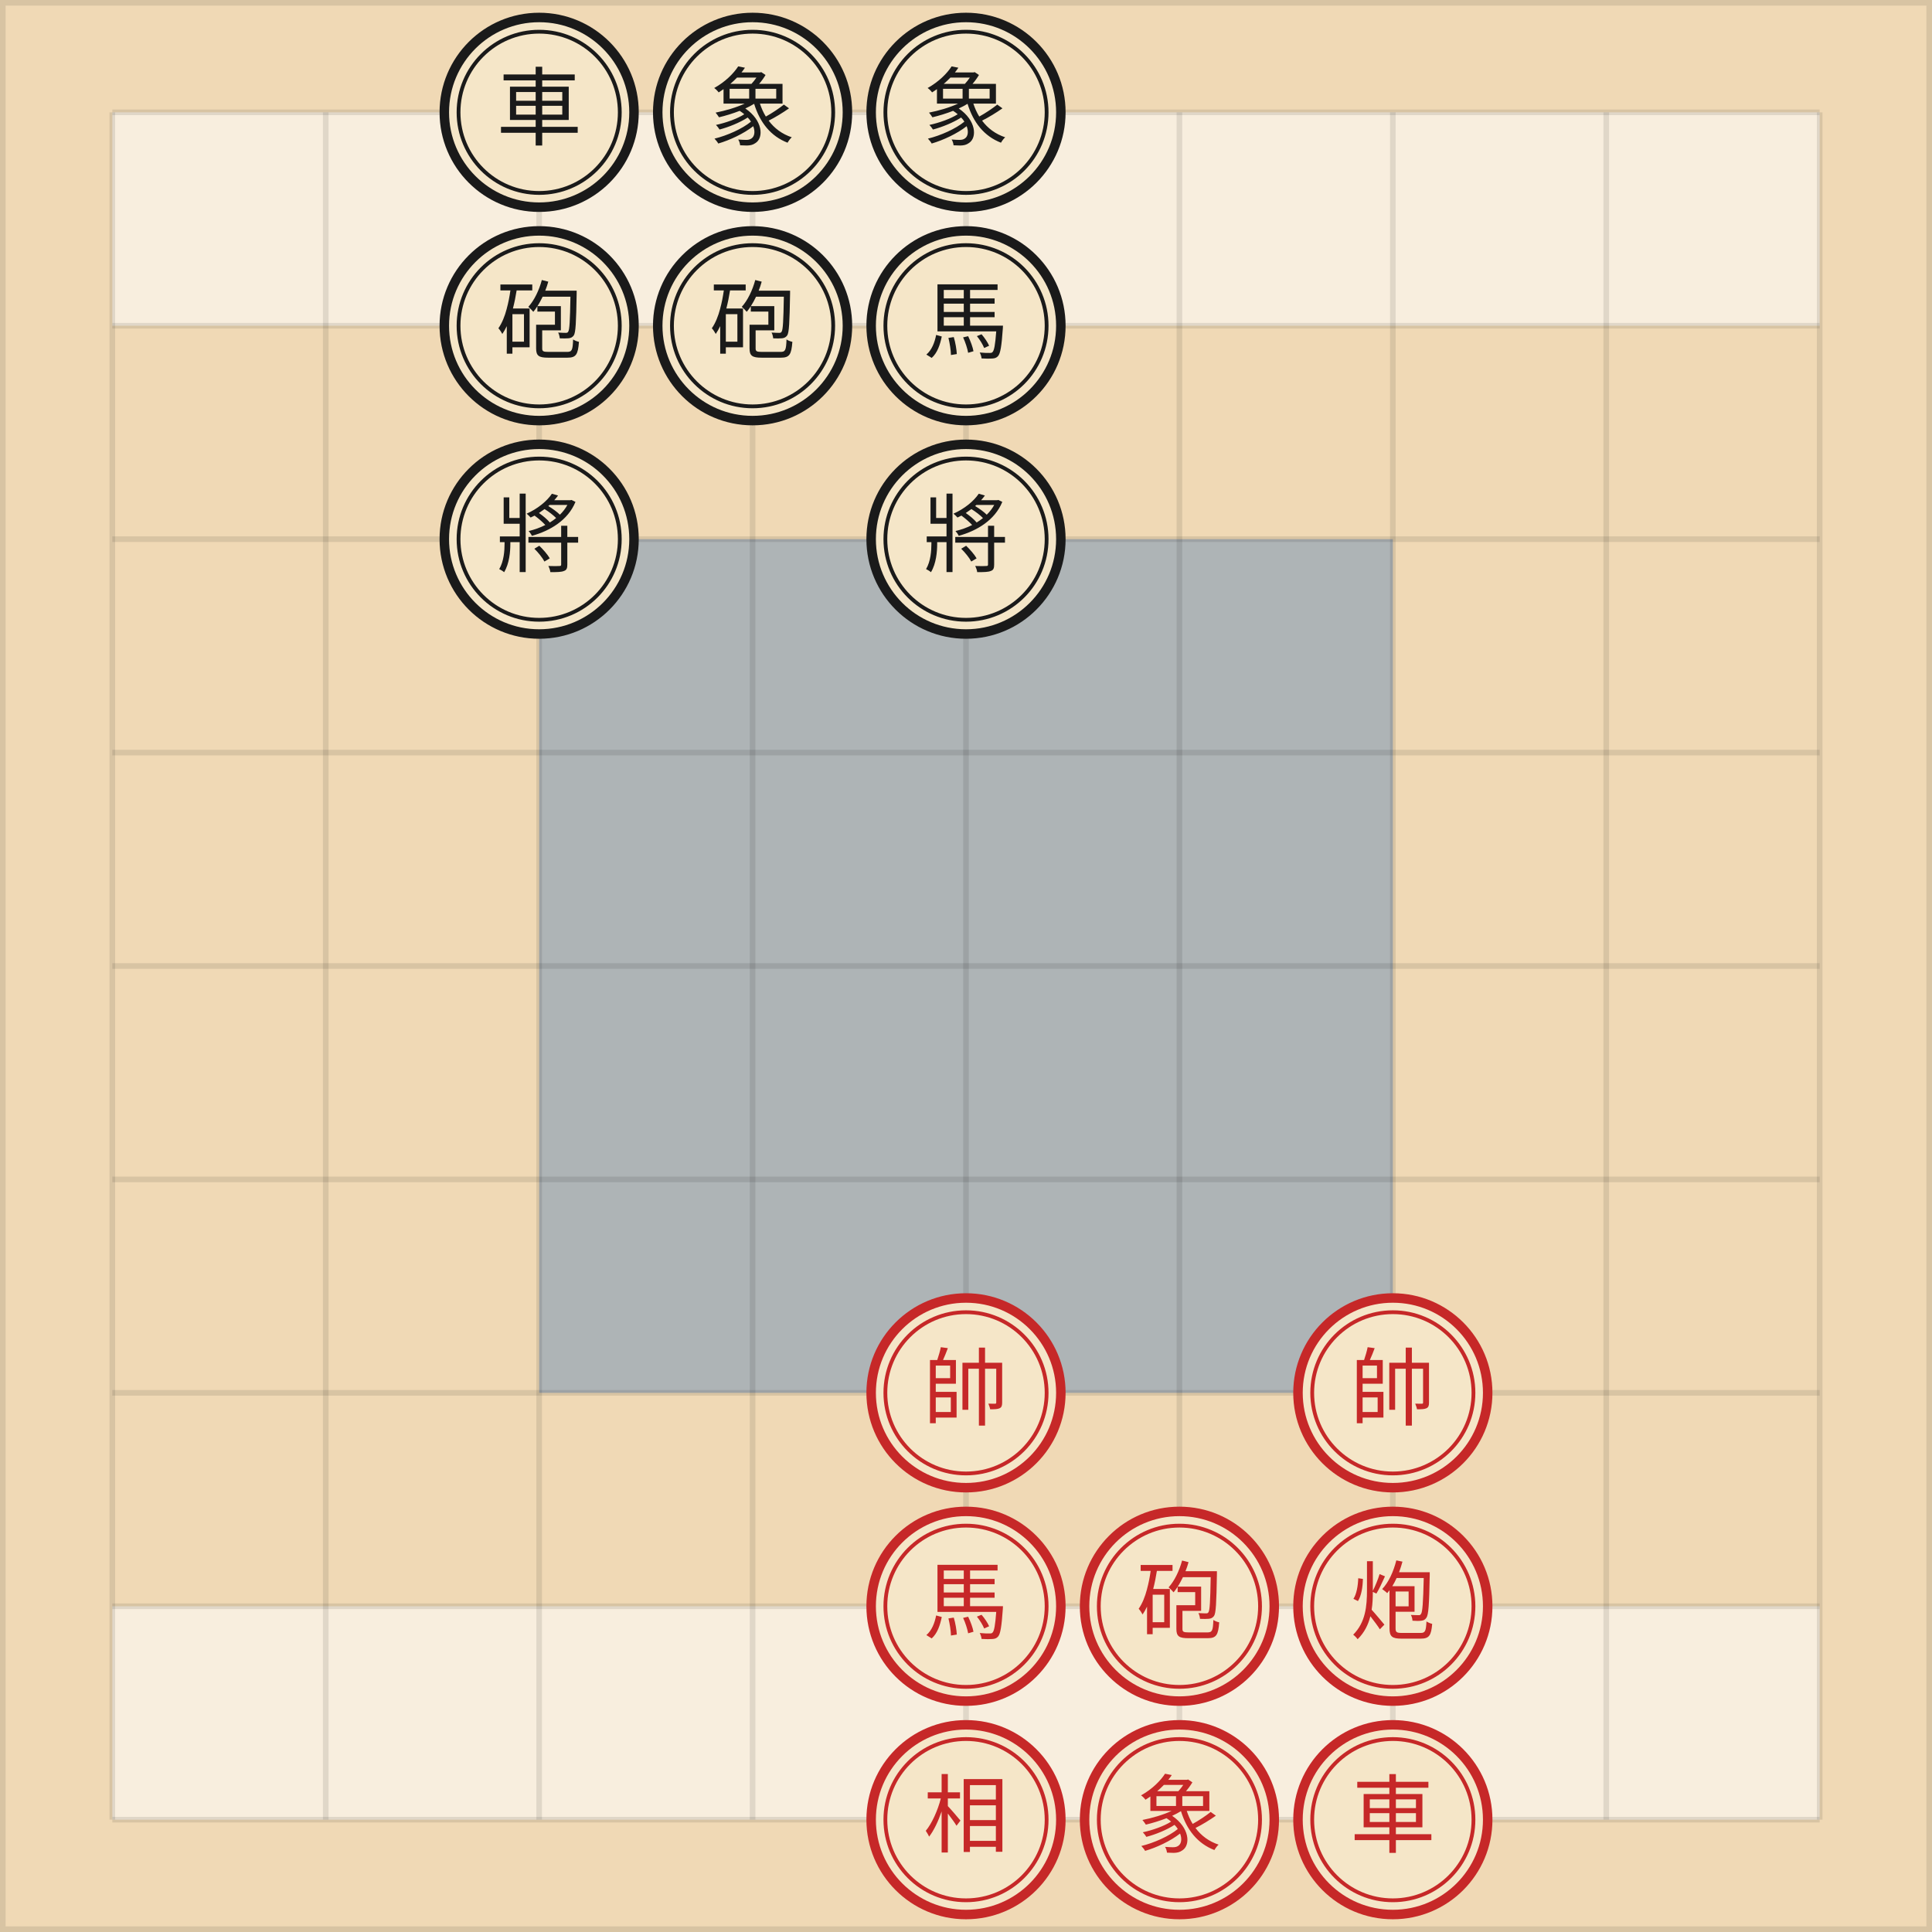
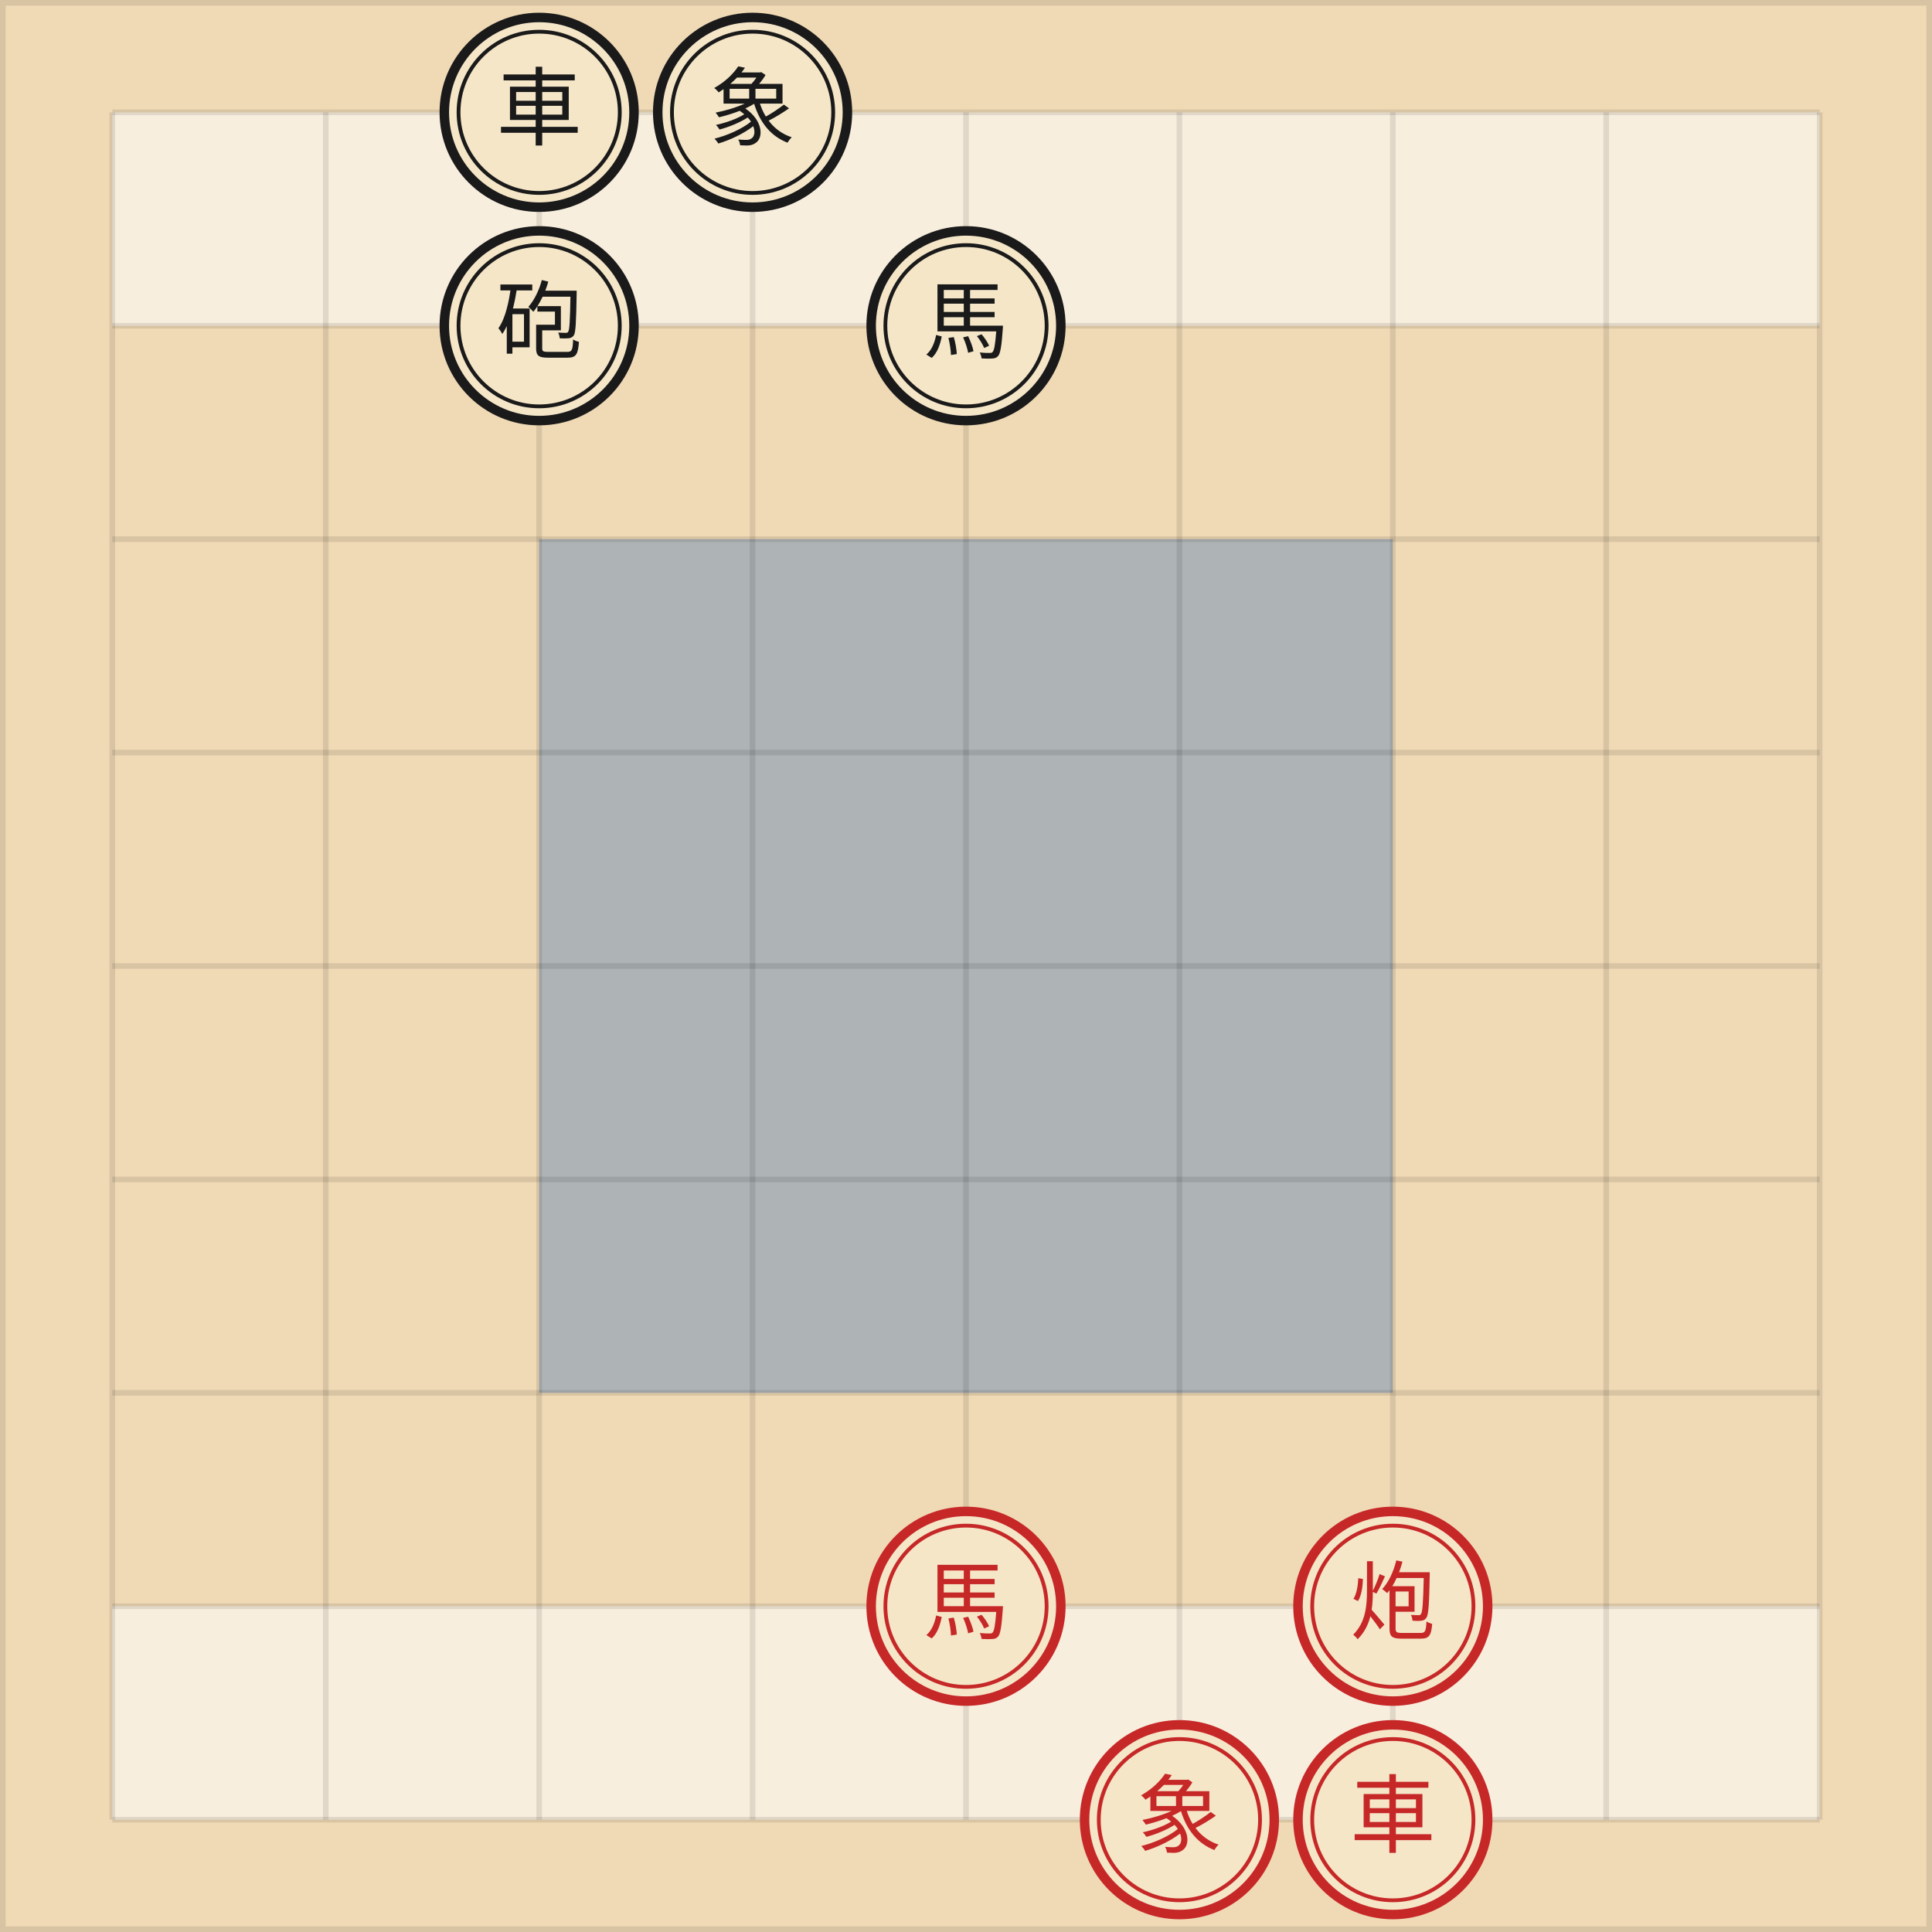
<svg xmlns="http://www.w3.org/2000/svg" viewBox="0 0 344 344" width="344" height="344">
  <defs>
    <symbol id="piece-mce-xiangqi-fairy-bR" viewBox="0 0 45 45">
      <circle cx="22.5" cy="22.5" r="20" fill="#f5e6c8" stroke="#1a1a1a" stroke-width="2" />
      <circle cx="22.5" cy="22.5" r="17" fill="none" stroke="#1a1a1a" stroke-width="0.8" />
      <text x="22.5" y="28" text-anchor="middle" font-size="18" font-family="serif" fill="#1a1a1a">車</text>
    </symbol>
    <symbol id="piece-mce-xiangqi-fairy-bB" viewBox="0 0 45 45">
      <circle cx="22.5" cy="22.5" r="20" fill="#f5e6c8" stroke="#1a1a1a" stroke-width="2" />
      <circle cx="22.5" cy="22.5" r="17" fill="none" stroke="#1a1a1a" stroke-width="0.8" />
      <text x="22.5" y="28" text-anchor="middle" font-size="18" font-family="serif" fill="#1a1a1a">象</text>
    </symbol>
-     <symbol id="piece-mce-xiangqi-fairy-bE" viewBox="0 0 45 45">
-       <circle cx="22.5" cy="22.5" r="20" fill="#f5e6c8" stroke="#1a1a1a" stroke-width="2" />
-       <circle cx="22.5" cy="22.5" r="17" fill="none" stroke="#1a1a1a" stroke-width="0.8" />
-       <text x="22.5" y="28" text-anchor="middle" font-size="18" font-family="serif" fill="#1a1a1a">象</text>
-     </symbol>
    <symbol id="piece-mce-xiangqi-fairy-bC" viewBox="0 0 45 45">
-       <circle cx="22.5" cy="22.5" r="20" fill="#f5e6c8" stroke="#1a1a1a" stroke-width="2" />
-       <circle cx="22.5" cy="22.5" r="17" fill="none" stroke="#1a1a1a" stroke-width="0.8" />
-       <text x="22.5" y="28" text-anchor="middle" font-size="18" font-family="serif" fill="#1a1a1a">砲</text>
-     </symbol>
-     <symbol id="piece-mce-xiangqi-fairy-bV" viewBox="0 0 45 45">
      <circle cx="22.5" cy="22.5" r="20" fill="#f5e6c8" stroke="#1a1a1a" stroke-width="2" />
      <circle cx="22.5" cy="22.5" r="17" fill="none" stroke="#1a1a1a" stroke-width="0.8" />
      <text x="22.5" y="28" text-anchor="middle" font-size="18" font-family="serif" fill="#1a1a1a">砲</text>
    </symbol>
    <symbol id="piece-mce-xiangqi-fairy-bN" viewBox="0 0 45 45">
      <circle cx="22.5" cy="22.5" r="20" fill="#f5e6c8" stroke="#1a1a1a" stroke-width="2" />
      <circle cx="22.5" cy="22.5" r="17" fill="none" stroke="#1a1a1a" stroke-width="0.8" />
      <text x="22.5" y="28" text-anchor="middle" font-size="18" font-family="serif" fill="#1a1a1a">馬</text>
    </symbol>
-     <symbol id="piece-mce-xiangqi-fairy-bK" viewBox="0 0 45 45">
-       <circle cx="22.5" cy="22.5" r="20" fill="#f5e6c8" stroke="#1a1a1a" stroke-width="2" />
-       <circle cx="22.5" cy="22.5" r="17" fill="none" stroke="#1a1a1a" stroke-width="0.8" />
-       <text x="22.5" y="28" text-anchor="middle" font-size="18" font-family="serif" fill="#1a1a1a">將</text>
-     </symbol>
-     <symbol id="piece-mce-xiangqi-fairy-wK" viewBox="0 0 45 45">
-       <circle cx="22.5" cy="22.5" r="20" fill="#f5e6c8" stroke="#c62828" stroke-width="2" />
-       <circle cx="22.5" cy="22.5" r="17" fill="none" stroke="#c62828" stroke-width="0.8" />
-       <text x="22.5" y="28" text-anchor="middle" font-size="18" font-family="serif" fill="#c62828">帥</text>
-     </symbol>
    <symbol id="piece-mce-xiangqi-fairy-wN" viewBox="0 0 45 45">
      <circle cx="22.5" cy="22.5" r="20" fill="#f5e6c8" stroke="#c62828" stroke-width="2" />
      <circle cx="22.5" cy="22.5" r="17" fill="none" stroke="#c62828" stroke-width="0.8" />
      <text x="22.5" y="28" text-anchor="middle" font-size="18" font-family="serif" fill="#c62828">馬</text>
    </symbol>
-     <symbol id="piece-mce-xiangqi-fairy-wV" viewBox="0 0 45 45">
-       <circle cx="22.5" cy="22.5" r="20" fill="#f5e6c8" stroke="#c62828" stroke-width="2" />
-       <circle cx="22.5" cy="22.5" r="17" fill="none" stroke="#c62828" stroke-width="0.8" />
-       <text x="22.5" y="28" text-anchor="middle" font-size="18" font-family="serif" fill="#c62828">砲</text>
-     </symbol>
    <symbol id="piece-mce-xiangqi-fairy-wC" viewBox="0 0 45 45">
      <circle cx="22.5" cy="22.5" r="20" fill="#f5e6c8" stroke="#c62828" stroke-width="2" />
      <circle cx="22.5" cy="22.5" r="17" fill="none" stroke="#c62828" stroke-width="0.8" />
      <text x="22.5" y="28" text-anchor="middle" font-size="18" font-family="serif" fill="#c62828">炮</text>
-     </symbol>
-     <symbol id="piece-mce-xiangqi-fairy-wE" viewBox="0 0 45 45">
-       <circle cx="22.5" cy="22.5" r="20" fill="#f5e6c8" stroke="#c62828" stroke-width="2" />
-       <circle cx="22.5" cy="22.5" r="17" fill="none" stroke="#c62828" stroke-width="0.8" />
-       <text x="22.5" y="28" text-anchor="middle" font-size="18" font-family="serif" fill="#c62828">相</text>
    </symbol>
    <symbol id="piece-mce-xiangqi-fairy-wB" viewBox="0 0 45 45">
      <circle cx="22.5" cy="22.5" r="20" fill="#f5e6c8" stroke="#c62828" stroke-width="2" />
      <circle cx="22.5" cy="22.5" r="17" fill="none" stroke="#c62828" stroke-width="0.8" />
      <text x="22.5" y="28" text-anchor="middle" font-size="18" font-family="serif" fill="#c62828">象</text>
    </symbol>
    <symbol id="piece-mce-xiangqi-fairy-wR" viewBox="0 0 45 45">
      <circle cx="22.5" cy="22.5" r="20" fill="#f5e6c8" stroke="#c62828" stroke-width="2" />
      <circle cx="22.5" cy="22.5" r="17" fill="none" stroke="#c62828" stroke-width="0.8" />
      <text x="22.5" y="28" text-anchor="middle" font-size="18" font-family="serif" fill="#c62828">車</text>
    </symbol>
  </defs>
  <rect x="0" y="0" width="344" height="344" fill="#f0d9b5" pointer-events="none" />
  <rect x="96" y="96" width="152" height="152" fill="#6b8fb8" opacity="0.5" pointer-events="none" />
  <rect x="20" y="20" width="304" height="38" fill="#ffffff" opacity="0.55" pointer-events="none" />
  <rect x="20" y="286" width="304" height="38" fill="#ffffff" opacity="0.55" pointer-events="none" />
  <rect x="0" y="0" width="344" height="344" fill="none" stroke="rgba(0,0,0,0.1)" stroke-width="2" pointer-events="none" />
  <g stroke="rgba(0,0,0,0.1)" stroke-width="1" pointer-events="none">
    <line x1="20" y1="20" x2="324" y2="20" pointer-events="none" />
    <line x1="20" y1="58" x2="324" y2="58" pointer-events="none" />
    <line x1="20" y1="96" x2="324" y2="96" pointer-events="none" />
    <line x1="20" y1="134" x2="324" y2="134" pointer-events="none" />
    <line x1="20" y1="172" x2="324" y2="172" pointer-events="none" />
    <line x1="20" y1="210" x2="324" y2="210" pointer-events="none" />
    <line x1="20" y1="248" x2="324" y2="248" pointer-events="none" />
    <line x1="20" y1="286" x2="324" y2="286" pointer-events="none" />
    <line x1="20" y1="324" x2="324" y2="324" pointer-events="none" />
    <line x1="20" y1="20" x2="20" y2="324" pointer-events="none" />
    <line x1="58" y1="20" x2="58" y2="324" pointer-events="none" />
    <line x1="96" y1="20" x2="96" y2="324" pointer-events="none" />
    <line x1="134" y1="20" x2="134" y2="324" pointer-events="none" />
    <line x1="172" y1="20" x2="172" y2="324" pointer-events="none" />
    <line x1="210" y1="20" x2="210" y2="324" pointer-events="none" />
    <line x1="248" y1="20" x2="248" y2="324" pointer-events="none" />
    <line x1="286" y1="20" x2="286" y2="324" pointer-events="none" />
    <line x1="324" y1="20" x2="324" y2="324" pointer-events="none" />
  </g>
  <g fill="transparent" pointer-events="all">
    <circle cx="20" cy="20" r="15.2" class="board-cell" data-sq="a9" />
    <circle cx="58" cy="20" r="15.2" class="board-cell" data-sq="b9" />
    <circle cx="96" cy="20" r="15.2" class="board-cell" data-sq="c9" />
    <circle cx="134" cy="20" r="15.2" class="board-cell" data-sq="d9" />
    <circle cx="172" cy="20" r="15.2" class="board-cell" data-sq="e9" />
    <circle cx="210" cy="20" r="15.2" class="board-cell" data-sq="f9" />
    <circle cx="248" cy="20" r="15.2" class="board-cell" data-sq="g9" />
    <circle cx="286" cy="20" r="15.2" class="board-cell" data-sq="h9" />
    <circle cx="324" cy="20" r="15.2" class="board-cell" data-sq="i9" />
    <circle cx="20" cy="58" r="15.2" class="board-cell" data-sq="a8" />
    <circle cx="58" cy="58" r="15.2" class="board-cell" data-sq="b8" />
    <circle cx="96" cy="58" r="15.2" class="board-cell" data-sq="c8" />
    <circle cx="134" cy="58" r="15.2" class="board-cell" data-sq="d8" />
    <circle cx="172" cy="58" r="15.2" class="board-cell" data-sq="e8" />
    <circle cx="210" cy="58" r="15.2" class="board-cell" data-sq="f8" />
    <circle cx="248" cy="58" r="15.2" class="board-cell" data-sq="g8" />
    <circle cx="286" cy="58" r="15.2" class="board-cell" data-sq="h8" />
    <circle cx="324" cy="58" r="15.2" class="board-cell" data-sq="i8" />
    <circle cx="20" cy="96" r="15.2" class="board-cell" data-sq="a7" />
    <circle cx="58" cy="96" r="15.2" class="board-cell" data-sq="b7" />
    <circle cx="96" cy="96" r="15.2" class="board-cell" data-sq="c7" />
    <circle cx="134" cy="96" r="15.2" class="board-cell" data-sq="d7" />
    <circle cx="172" cy="96" r="15.2" class="board-cell" data-sq="e7" />
    <circle cx="210" cy="96" r="15.2" class="board-cell" data-sq="f7" />
    <circle cx="248" cy="96" r="15.2" class="board-cell" data-sq="g7" />
    <circle cx="286" cy="96" r="15.2" class="board-cell" data-sq="h7" />
    <circle cx="324" cy="96" r="15.2" class="board-cell" data-sq="i7" />
    <circle cx="20" cy="134" r="15.2" class="board-cell" data-sq="a6" />
    <circle cx="58" cy="134" r="15.2" class="board-cell" data-sq="b6" />
    <circle cx="96" cy="134" r="15.2" class="board-cell" data-sq="c6" />
    <circle cx="134" cy="134" r="15.2" class="board-cell" data-sq="d6" />
    <circle cx="172" cy="134" r="15.2" class="board-cell" data-sq="e6" />
    <circle cx="210" cy="134" r="15.2" class="board-cell" data-sq="f6" />
    <circle cx="248" cy="134" r="15.2" class="board-cell" data-sq="g6" />
    <circle cx="286" cy="134" r="15.2" class="board-cell" data-sq="h6" />
    <circle cx="324" cy="134" r="15.2" class="board-cell" data-sq="i6" />
    <circle cx="20" cy="172" r="15.2" class="board-cell" data-sq="a5" />
    <circle cx="58" cy="172" r="15.2" class="board-cell" data-sq="b5" />
    <circle cx="96" cy="172" r="15.2" class="board-cell" data-sq="c5" />
    <circle cx="134" cy="172" r="15.2" class="board-cell" data-sq="d5" />
    <circle cx="172" cy="172" r="15.2" class="board-cell" data-sq="e5" />
    <circle cx="210" cy="172" r="15.2" class="board-cell" data-sq="f5" />
    <circle cx="248" cy="172" r="15.2" class="board-cell" data-sq="g5" />
    <circle cx="286" cy="172" r="15.2" class="board-cell" data-sq="h5" />
    <circle cx="324" cy="172" r="15.2" class="board-cell" data-sq="i5" />
    <circle cx="20" cy="210" r="15.2" class="board-cell" data-sq="a4" />
    <circle cx="58" cy="210" r="15.2" class="board-cell" data-sq="b4" />
    <circle cx="96" cy="210" r="15.2" class="board-cell" data-sq="c4" />
    <circle cx="134" cy="210" r="15.2" class="board-cell" data-sq="d4" />
    <circle cx="172" cy="210" r="15.2" class="board-cell" data-sq="e4" />
    <circle cx="210" cy="210" r="15.2" class="board-cell" data-sq="f4" />
    <circle cx="248" cy="210" r="15.2" class="board-cell" data-sq="g4" />
    <circle cx="286" cy="210" r="15.2" class="board-cell" data-sq="h4" />
    <circle cx="324" cy="210" r="15.2" class="board-cell" data-sq="i4" />
    <circle cx="20" cy="248" r="15.2" class="board-cell" data-sq="a3" />
    <circle cx="58" cy="248" r="15.2" class="board-cell" data-sq="b3" />
    <circle cx="96" cy="248" r="15.2" class="board-cell" data-sq="c3" />
    <circle cx="134" cy="248" r="15.2" class="board-cell" data-sq="d3" />
    <circle cx="172" cy="248" r="15.2" class="board-cell" data-sq="e3" />
    <circle cx="210" cy="248" r="15.2" class="board-cell" data-sq="f3" />
    <circle cx="248" cy="248" r="15.2" class="board-cell" data-sq="g3" />
    <circle cx="286" cy="248" r="15.2" class="board-cell" data-sq="h3" />
    <circle cx="324" cy="248" r="15.2" class="board-cell" data-sq="i3" />
    <circle cx="20" cy="286" r="15.2" class="board-cell" data-sq="a2" />
    <circle cx="58" cy="286" r="15.2" class="board-cell" data-sq="b2" />
    <circle cx="96" cy="286" r="15.2" class="board-cell" data-sq="c2" />
    <circle cx="134" cy="286" r="15.2" class="board-cell" data-sq="d2" />
    <circle cx="172" cy="286" r="15.2" class="board-cell" data-sq="e2" />
    <circle cx="210" cy="286" r="15.2" class="board-cell" data-sq="f2" />
    <circle cx="248" cy="286" r="15.2" class="board-cell" data-sq="g2" />
    <circle cx="286" cy="286" r="15.2" class="board-cell" data-sq="h2" />
    <circle cx="324" cy="286" r="15.2" class="board-cell" data-sq="i2" />
    <circle cx="20" cy="324" r="15.2" class="board-cell" data-sq="a1" />
    <circle cx="58" cy="324" r="15.2" class="board-cell" data-sq="b1" />
    <circle cx="96" cy="324" r="15.2" class="board-cell" data-sq="c1" />
    <circle cx="134" cy="324" r="15.2" class="board-cell" data-sq="d1" />
    <circle cx="172" cy="324" r="15.2" class="board-cell" data-sq="e1" />
    <circle cx="210" cy="324" r="15.2" class="board-cell" data-sq="f1" />
    <circle cx="248" cy="324" r="15.2" class="board-cell" data-sq="g1" />
    <circle cx="286" cy="324" r="15.2" class="board-cell" data-sq="h1" />
    <circle cx="324" cy="324" r="15.2" class="board-cell" data-sq="i1" />
  </g>
  <g pointer-events="none">
    <use href="#piece-mce-xiangqi-fairy-bR" x="77" y="1" width="38" height="38" />
    <use href="#piece-mce-xiangqi-fairy-bB" x="115" y="1" width="38" height="38" />
-     <use href="#piece-mce-xiangqi-fairy-bE" x="153" y="1" width="38" height="38" />
    <use href="#piece-mce-xiangqi-fairy-bC" x="77" y="39" width="38" height="38" />
-     <use href="#piece-mce-xiangqi-fairy-bV" x="115" y="39" width="38" height="38" />
    <use href="#piece-mce-xiangqi-fairy-bN" x="153" y="39" width="38" height="38" />
-     <use href="#piece-mce-xiangqi-fairy-bK" x="77" y="77" width="38" height="38" />
-     <use href="#piece-mce-xiangqi-fairy-bK" x="153" y="77" width="38" height="38" />
-     <use href="#piece-mce-xiangqi-fairy-wK" x="153" y="229" width="38" height="38" />
-     <use href="#piece-mce-xiangqi-fairy-wK" x="229" y="229" width="38" height="38" />
    <use href="#piece-mce-xiangqi-fairy-wN" x="153" y="267" width="38" height="38" />
-     <use href="#piece-mce-xiangqi-fairy-wV" x="191" y="267" width="38" height="38" />
    <use href="#piece-mce-xiangqi-fairy-wC" x="229" y="267" width="38" height="38" />
-     <use href="#piece-mce-xiangqi-fairy-wE" x="153" y="305" width="38" height="38" />
    <use href="#piece-mce-xiangqi-fairy-wB" x="191" y="305" width="38" height="38" />
    <use href="#piece-mce-xiangqi-fairy-wR" x="229" y="305" width="38" height="38" />
  </g>
</svg>
